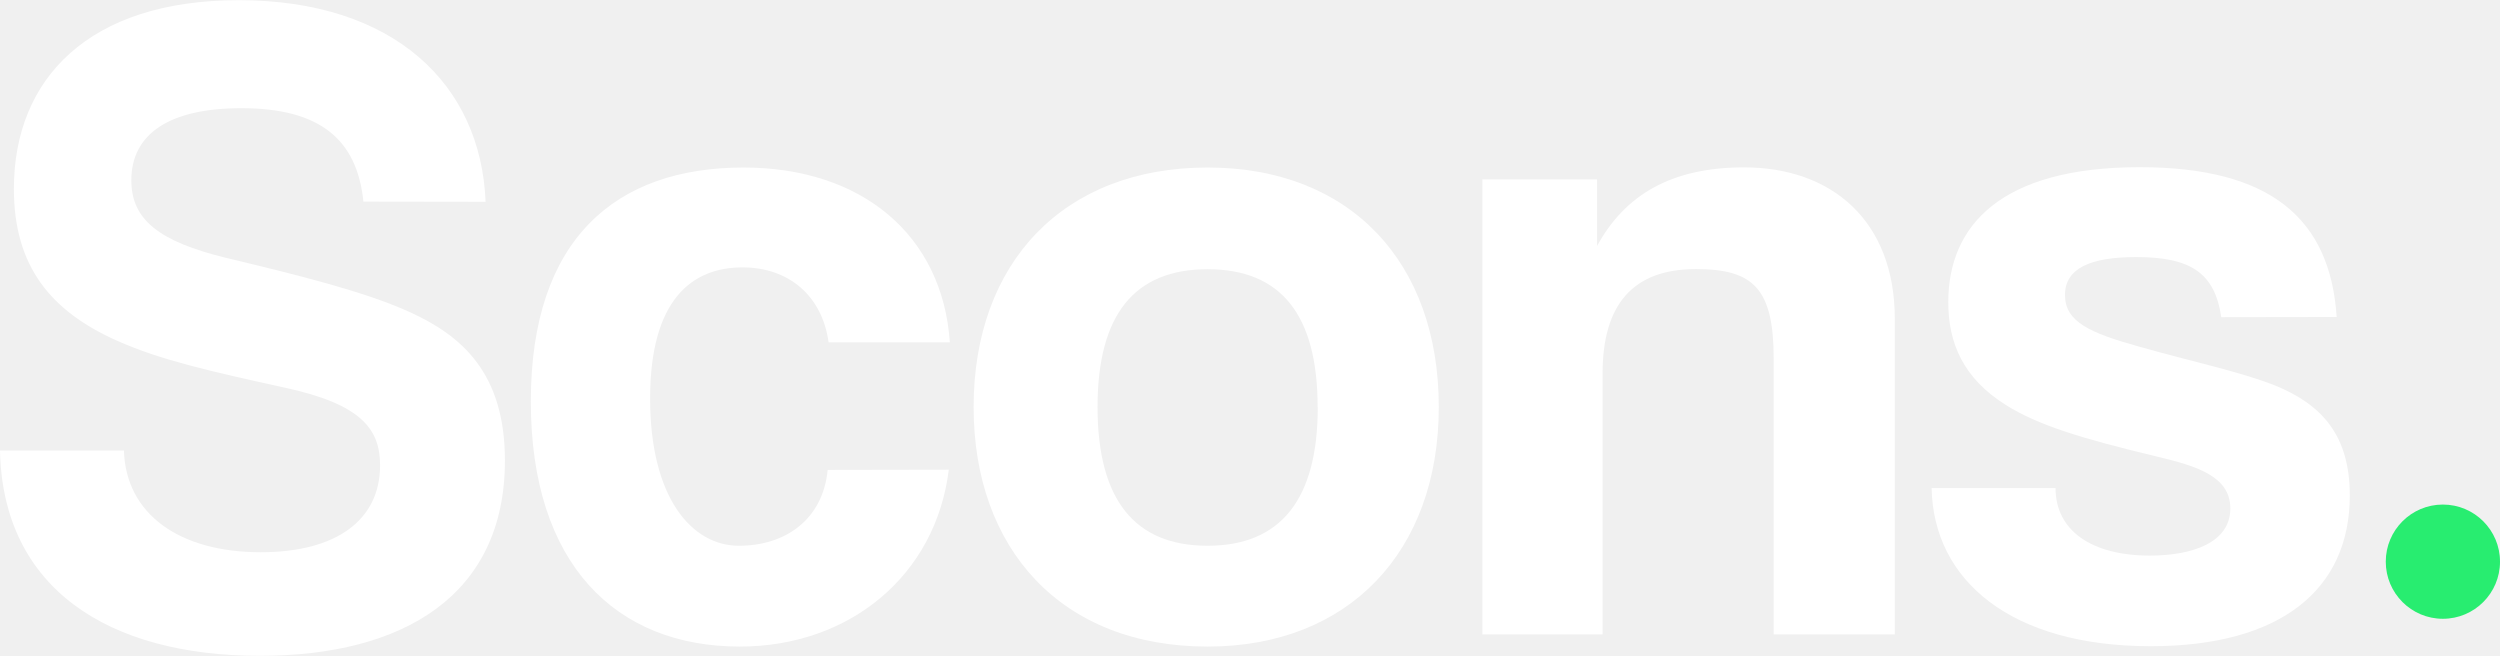
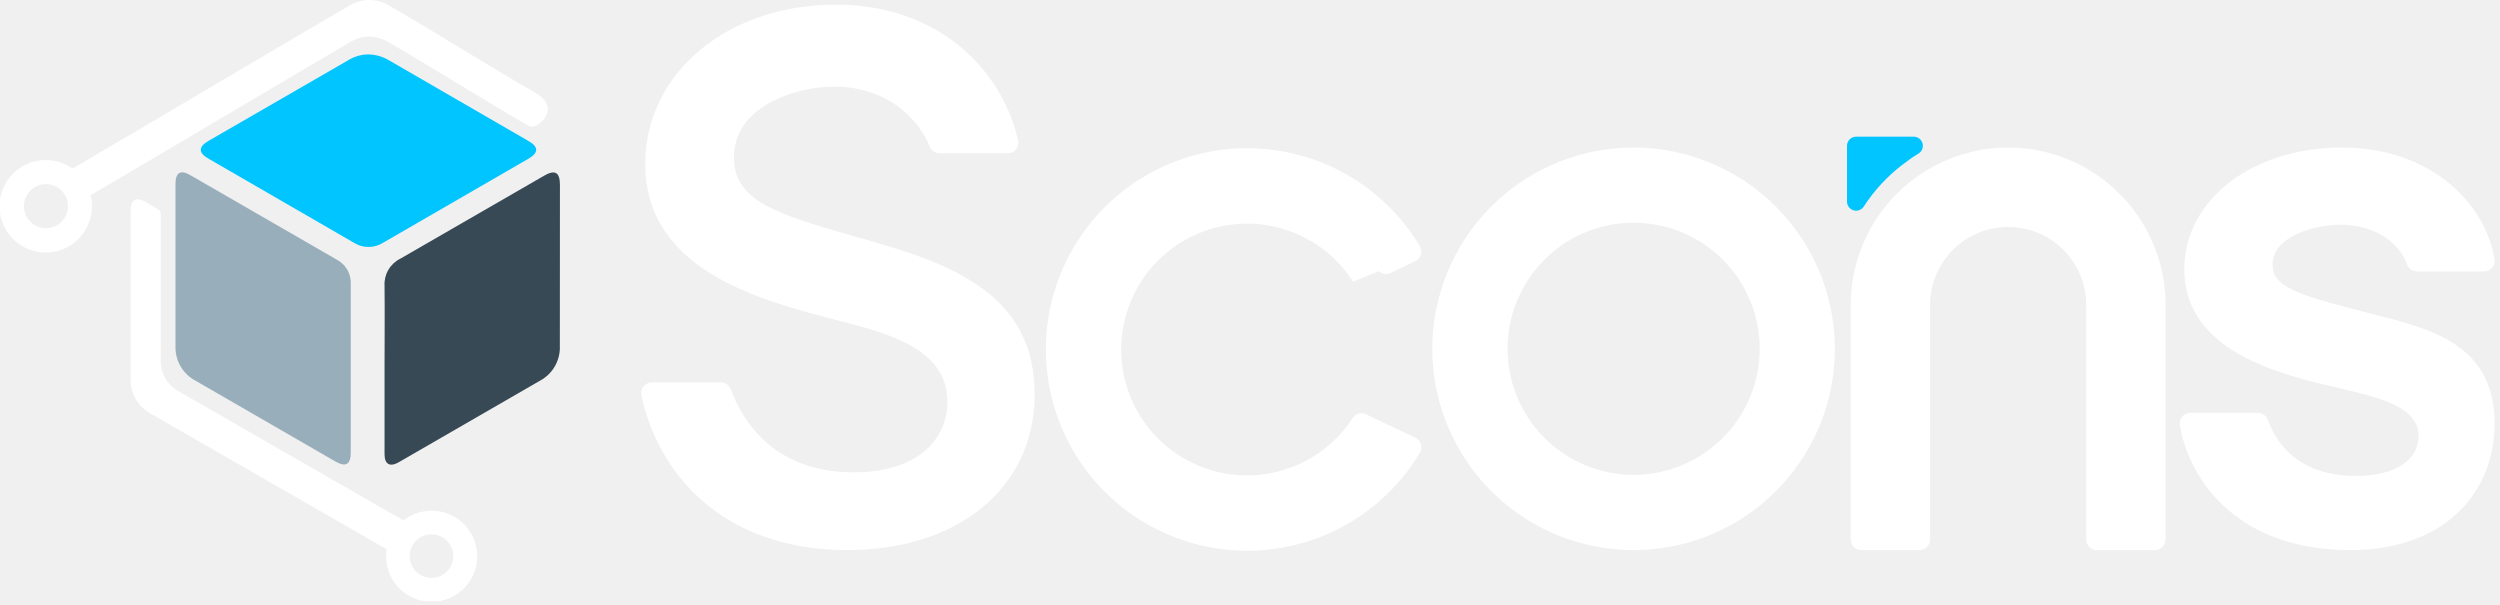
- <svg xmlns="http://www.w3.org/2000/svg" viewBox="0 0 678.42 177.92">
+ <svg xmlns="http://www.w3.org/2000/svg" width="823" height="199" viewBox="0 0 823 199" fill="none">
+   <g clip-path="url(#clip0_478_47)">
+     <mask id="mask0_478_47" style="mask-type:luminance" maskUnits="userSpaceOnUse" x="-55" y="-41" width="981" height="297">
+       <path d="M926 -40.68H-55V255.32H926V-40.68Z" fill="white" />
+     </mask>
+     <g mask="url(#mask0_478_47)">
+       <path d="M337.11 129.911C337.11 158.421 313.71 177.581 278.89 177.581C238.55 177.581 219.34 152.391 214.59 129.391H237.3C241.12 139.771 252.12 158.991 281.1 158.991C292.26 158.991 301.37 156.051 307.42 150.481C309.93 148.204 311.934 145.425 313.303 142.324C314.673 139.224 315.377 135.871 315.37 132.481V132.391C315.37 112.191 294 106.611 278.37 102.521L276.43 102.031C264.06 98.821 248.67 94.841 236.43 87.471C222.62 79.121 215.9 68.181 215.9 54.031C215.9 26.031 241.38 5.031 275.15 5.031C308.04 5.031 327.05 26.121 331.72 46.951H309.32C304.79 35.711 292.73 25.031 274.63 25.031C266.587 25.047 258.67 27.032 251.57 30.811C242.77 35.741 238.12 43.021 238.12 51.871C238.12 60.011 241.99 65.961 250.3 70.601C257.47 74.601 267.47 77.481 280.14 81.121L281.89 81.611C295.33 85.471 309.22 89.471 319.82 96.731C331.62 104.741 337.11 115.321 337.11 129.911Z" fill="white" stroke="white" stroke-width="7" stroke-linecap="round" stroke-linejoin="round" />
+       <path d="M448.21 139.55L464.41 147.27C457.359 159.054 446.638 168.199 433.891 173.305C421.144 178.411 407.074 179.195 393.839 175.538C380.603 171.88 368.932 163.983 360.615 153.056C352.299 142.13 347.795 128.777 347.795 115.045C347.795 101.313 352.299 87.961 360.615 77.034C368.932 66.107 380.603 58.21 393.839 54.552C407.074 50.895 421.144 51.679 433.891 56.785C446.638 61.891 457.359 71.037 464.41 82.82C464.41 82.82 448.24 90.6 448.21 90.56C442.928 82.438 435.162 76.24 426.07 72.891C416.978 69.541 407.048 69.22 397.758 71.975C388.469 74.73 380.319 80.413 374.523 88.177C368.727 95.942 365.596 105.371 365.596 115.06C365.596 124.749 368.727 134.179 374.523 141.943C380.319 149.707 388.469 155.391 397.758 158.145C407.048 160.9 416.978 160.579 426.07 157.23C435.162 153.881 442.928 147.683 448.21 139.56V139.55Z" fill="white" stroke="white" stroke-width="7" stroke-linecap="round" stroke-linejoin="round" />
+       <path d="M600.54 114.82C600.542 127.234 596.862 139.369 589.967 149.692C583.071 160.014 573.27 168.06 561.801 172.811C550.333 177.562 537.713 178.806 525.538 176.385C513.363 173.964 502.179 167.986 493.402 159.208C484.624 150.431 478.646 139.247 476.225 127.072C473.804 114.897 475.047 102.277 479.799 90.808C484.55 79.34 492.596 69.538 502.918 62.643C513.241 55.748 525.376 52.068 537.79 52.07C554.426 52.089 570.376 58.706 582.14 70.47C593.904 82.234 600.521 98.184 600.54 114.82ZM537.79 159.82C546.69 159.82 555.39 157.181 562.79 152.236C570.19 147.292 575.958 140.264 579.364 132.041C582.77 123.818 583.661 114.77 581.925 106.041C580.189 97.312 575.903 89.294 569.609 83.001C563.316 76.707 555.298 72.421 546.569 70.685C537.84 68.949 528.792 69.84 520.569 73.246C512.346 76.652 505.318 82.419 500.373 89.82C495.429 97.22 492.79 105.92 492.79 114.82C492.79 126.755 497.531 138.201 505.97 146.64C514.409 155.079 525.855 159.82 537.79 159.82Z" fill="white" stroke="white" stroke-width="7" stroke-linecap="round" stroke-linejoin="round" />
+       <path d="M624.615 51.72C619.273 55.775 614.678 60.729 611.035 66.36V48H630C628.099 49.132 626.371 50.374 624.615 51.72Z" fill="#00C5FF" stroke="#00C5FF" stroke-width="6" stroke-linecap="round" stroke-linejoin="round" />
+       <path d="M709.41 177.58H690.28V100.41C690.28 92.666 687.204 85.239 681.728 79.763C676.251 74.287 668.824 71.21 661.08 71.21C653.336 71.21 645.909 74.287 640.432 79.763C634.956 85.239 631.88 92.666 631.88 100.41V177.58H612.75V100.41C612.75 87.592 617.842 75.299 626.906 66.236C635.969 57.172 648.262 52.08 661.08 52.08C673.898 52.08 686.191 57.172 695.254 66.236C704.318 75.299 709.41 87.592 709.41 100.41V177.58Z" fill="white" stroke="white" stroke-width="7" stroke-linecap="round" stroke-linejoin="round" />
+       <path d="M817.72 139.4C817.72 160.72 802.28 177.58 773.82 177.58C736.62 177.58 723.4 153.94 721.08 139.4H743.3C745.61 146.04 753.17 160.17 775.54 160.17C793.38 160.17 799.7 151.28 799.7 143.68C799.7 131.2 784.81 127.68 772.83 124.84L771.31 124.49C751.9 119.94 722.57 113.06 722.57 88.68C722.57 67.8 743.38 52.07 770.95 52.07C798.35 52.07 815.01 69.07 817.72 85.87H795.72C792.97 77.94 783.89 70.48 770.52 70.48C760.52 70.48 744.63 75.01 744.63 87.14C744.63 97.53 756.23 100.56 775.44 105.55L776.81 105.9C797.73 111.32 817.72 114.99 817.72 139.4Z" fill="white" stroke="white" stroke-width="7" stroke-linecap="round" stroke-linejoin="round" />
+       <path d="M111 85.551C94.874 76.218 78.74 66.911 62.6 57.631C59.42 55.801 57.77 56.801 57.77 60.541C57.77 78.341 57.77 96.144 57.77 113.951C57.694 116.296 58.282 118.614 59.468 120.639C60.653 122.663 62.388 124.311 64.47 125.391L110.47 151.951C113.804 153.864 115.47 152.891 115.47 149.031C115.47 139.791 115.47 130.554 115.47 121.321C115.47 112.081 115.47 102.851 115.47 93.611C115.567 91.982 115.198 90.359 114.406 88.931C113.615 87.504 112.433 86.332 111 85.551Z" fill="#99AEBB" />
+       <path d="M184.33 60.861C184.33 56.691 182.69 55.751 179.09 57.861C163.323 66.961 147.553 76.061 131.78 85.161C130.135 85.974 128.766 87.254 127.843 88.84C126.92 90.426 126.484 92.249 126.59 94.081C126.69 103.081 126.59 112.081 126.59 121.081C126.59 130.561 126.59 140.081 126.59 149.531C126.59 152.861 128.38 153.841 131.28 152.161C146.773 143.228 162.253 134.291 177.72 125.351C179.793 124.252 181.512 122.587 182.677 120.549C183.842 118.512 184.405 116.185 184.3 113.841C184.306 96.161 184.316 78.501 184.33 60.861Z" fill="#364954" />
+       <path d="M115.47 13.74C117.285 12.655 119.355 12.068 121.47 12.04C123.806 12.072 126.088 12.743 128.07 13.98C141.13 21.54 160.71 33.75 173.77 41.31C174.185 41.546 174.653 41.67 175.13 41.67C175.607 41.67 176.076 41.546 176.49 41.31L176.6 41.25C181.6 38.37 181.6 33.66 176.6 30.78C162.75 22.78 142.37 10.1 128.52 2.07C126.399 0.749 123.958 0.033 121.46 0C119.211 0.039 117.011 0.666 115.08 1.82C100.14 10.44 41.35 45.32 23.87 55.51C20.96 53.441 17.414 52.46 13.854 52.741C10.294 53.022 6.946 54.545 4.395 57.045C1.845 59.545 0.255 62.863 -0.096 66.416C-0.447 69.97 0.462 73.535 2.473 76.486C4.485 79.437 7.47 81.587 10.906 82.559C14.342 83.531 18.011 83.264 21.27 81.805C24.53 80.345 27.172 77.786 28.735 74.575C30.298 71.364 30.682 67.706 29.82 64.24C44.13 55.95 102.44 21.32 115.47 13.74ZM15.13 75.13C13.694 75.13 12.29 74.704 11.097 73.906C9.903 73.109 8.972 71.975 8.423 70.648C7.873 69.322 7.729 67.862 8.01 66.454C8.29 65.045 8.981 63.752 9.996 62.736C11.012 61.721 12.305 61.03 13.714 60.749C15.122 60.469 16.582 60.613 17.908 61.163C19.235 61.712 20.369 62.643 21.166 63.837C21.964 65.031 22.39 66.434 22.39 67.87C22.39 69.796 21.625 71.642 20.264 73.004C18.902 74.365 17.055 75.13 15.13 75.13Z" fill="white" />
+       <path d="M126.129 79.9C142.089 70.653 158.056 61.423 174.029 52.21C177.349 50.29 177.319 48.37 174.029 46.45C158.769 37.63 143.516 28.807 128.269 19.98C126.141 18.659 123.693 17.943 121.189 17.91C118.936 17.944 116.732 18.572 114.799 19.73C99.406 28.63 84.006 37.52 68.599 46.4C65.279 48.32 65.259 50.3 68.599 52.21L116.509 79.91C117.949 80.819 119.618 81.3 121.321 81.298C123.023 81.297 124.691 80.812 126.129 79.9Z" fill="#00C5FF" />
+       <path d="M142.05 168.13C138.695 168.128 135.436 169.255 132.8 171.33C117.7 162.64 72.94 136.98 59.09 128.98C57.17 127.985 55.572 126.468 54.478 124.602C53.385 122.737 52.841 120.601 52.91 118.44C52.91 102.44 52.91 86.44 52.91 70.44C52.913 70.129 52.833 69.822 52.678 69.551C52.523 69.281 52.3 69.056 52.03 68.9L48 66.52C44.72 64.63 43 65.66 43 69.52C43 87.86 43 106.194 43 124.52C42.916 126.933 43.515 129.321 44.729 131.409C45.943 133.497 47.721 135.199 49.86 136.32C64.99 145.05 109.61 170.64 127.27 180.8C127.158 181.552 127.101 182.31 127.1 183.07C127.09 186.039 127.961 188.944 129.604 191.417C131.246 193.891 133.585 195.821 136.325 196.964C139.065 198.107 142.083 198.411 144.996 197.838C147.909 197.265 150.586 195.84 152.689 193.744C154.792 191.649 156.225 188.976 156.808 186.065C157.391 183.154 157.097 180.135 155.963 177.392C154.829 174.648 152.906 172.302 150.439 170.652C147.971 169.001 145.069 168.12 142.1 168.12L142.05 168.13ZM142.05 190.25C140.629 190.252 139.239 189.832 138.057 189.044C136.875 188.256 135.953 187.135 135.408 185.822C134.864 184.51 134.721 183.066 134.997 181.672C135.274 180.278 135.958 178.998 136.963 177.993C137.968 176.988 139.248 176.304 140.642 176.028C142.035 175.751 143.48 175.894 144.792 176.439C146.105 176.983 147.226 177.905 148.014 179.087C148.802 180.27 149.222 181.659 149.22 183.08C149.22 184.982 148.465 186.805 147.12 188.15C145.775 189.495 143.952 190.25 142.05 190.25Z" fill="white" />
+     </g>
+   </g>
  <defs>
-     <style>.cls-1{fill:none;}.cls-2{clip-path:url(#clip-path);}.cls-3{fill:#fff;}.cls-4{fill:#28ed70;}</style>
-     <clipPath id="clip-path" transform="translate(-91.79 -47.54)">
-       <rect class="cls-1" width="862" height="273" />
+     <clipPath id="clip0_478_47">
+       <rect width="822.38" height="198.02" fill="white" />
    </clipPath>
  </defs>
-   <g id="Layer_2" data-name="Layer 2">
-     <g id="Layer_1-2" data-name="Layer 1">
-       <g class="cls-2">
-         <path class="cls-3" d="M190.41,102.25c-1.75-17.07-12-25.35-33.12-25.35-19.58,0-29.86,7-29.86,19.57,0,10.54,7.27,16.57,25.84,21.08,18.82,4.52,37.14,9,49.44,14.56,14.55,6.52,26.1,16.81,26.1,40.4,0,36.64-27.61,53-66.5,53-41.16,0-69.77-18.32-70.52-55.71h33.63c.5,17.06,14.8,27.6,37.14,27.6,20.58,0,32.37-8.78,32.37-23.58,0-9.79-5-16.57-25.85-21.08-20.57-4.52-33.87-7.53-45.67-12.8-17.82-8-27.85-20.08-27.85-41.16,0-29.86,20.32-51.19,61-51.19,42.15,0,65.74,22.84,67,54.71Z" transform="translate(-91.79 -47.54)" />
-         <path class="cls-3" d="M349.26,175C345.75,203.63,322.41,223,292.55,223c-33.63,0-56.71-22.33-56.71-66.5S258.92,93,293.55,93c32.12,0,54,18.32,56,47.43H316.64c-1.76-12.8-11-20.33-23.34-20.33-13.8,0-25.09,8.79-25.09,35.64s11.29,39.9,24.09,39.9,22.83-7.28,24.09-20.58Z" transform="translate(-91.79 -47.54)" />
-         <path class="cls-3" d="M356,158c0-39.15,24.34-65,63.49-65,38.64,0,62.74,25.6,62.74,65,0,39.14-24.35,65-62.74,65C379.63,223,356,196.35,356,158Zm93.35,0c0-25.1-10-37.4-29.86-37.4s-29.86,12.3-29.86,37.4,10,37.64,29.86,37.64S449.39,183.05,449.39,158Z" transform="translate(-91.79 -47.54)" />
-         <path class="cls-3" d="M573.11,219.69V144.91c0-19.08-5.52-24.35-21.08-24.35-17.07,0-25.35,9.54-25.35,28.36v70.77H494.06V96.22h31.12v18.07c7.53-13.8,20.07-21.33,39.9-21.33,23.59,0,40.9,14.3,40.9,41.16v85.57Z" transform="translate(-91.79 -47.54)" />
-         <path class="cls-3" d="M694.57,133.61c-1.76-12-8.28-16.31-23.09-16.31-12.3,0-19.32,3-19.32,10.29s6.77,10.29,20.07,14c14.06,4,27.36,6.78,36.89,10.54,13,5.27,20.33,13.81,20.33,29.87,0,25.59-18.82,40.9-54,40.9-37.9,0-59-17.82-59.48-42.91h33.63c0,11.54,9.78,18.32,25.59,18.32,11.55,0,21.84-3.52,21.84-12.8,0-8.78-9.29-11.54-19.83-14.05-20.83-5-32.37-8.54-41.15-14.06-11.55-7.27-15.56-16.81-15.56-27.85,0-20.83,14.3-36.64,51.94-36.64,35.64,0,51.7,14.05,53.46,40.65Z" transform="translate(-91.79 -47.54)" />
-         <circle class="cls-4" cx="662.92" cy="152.42" r="15.5" />
-       </g>
-     </g>
-   </g>
</svg>
